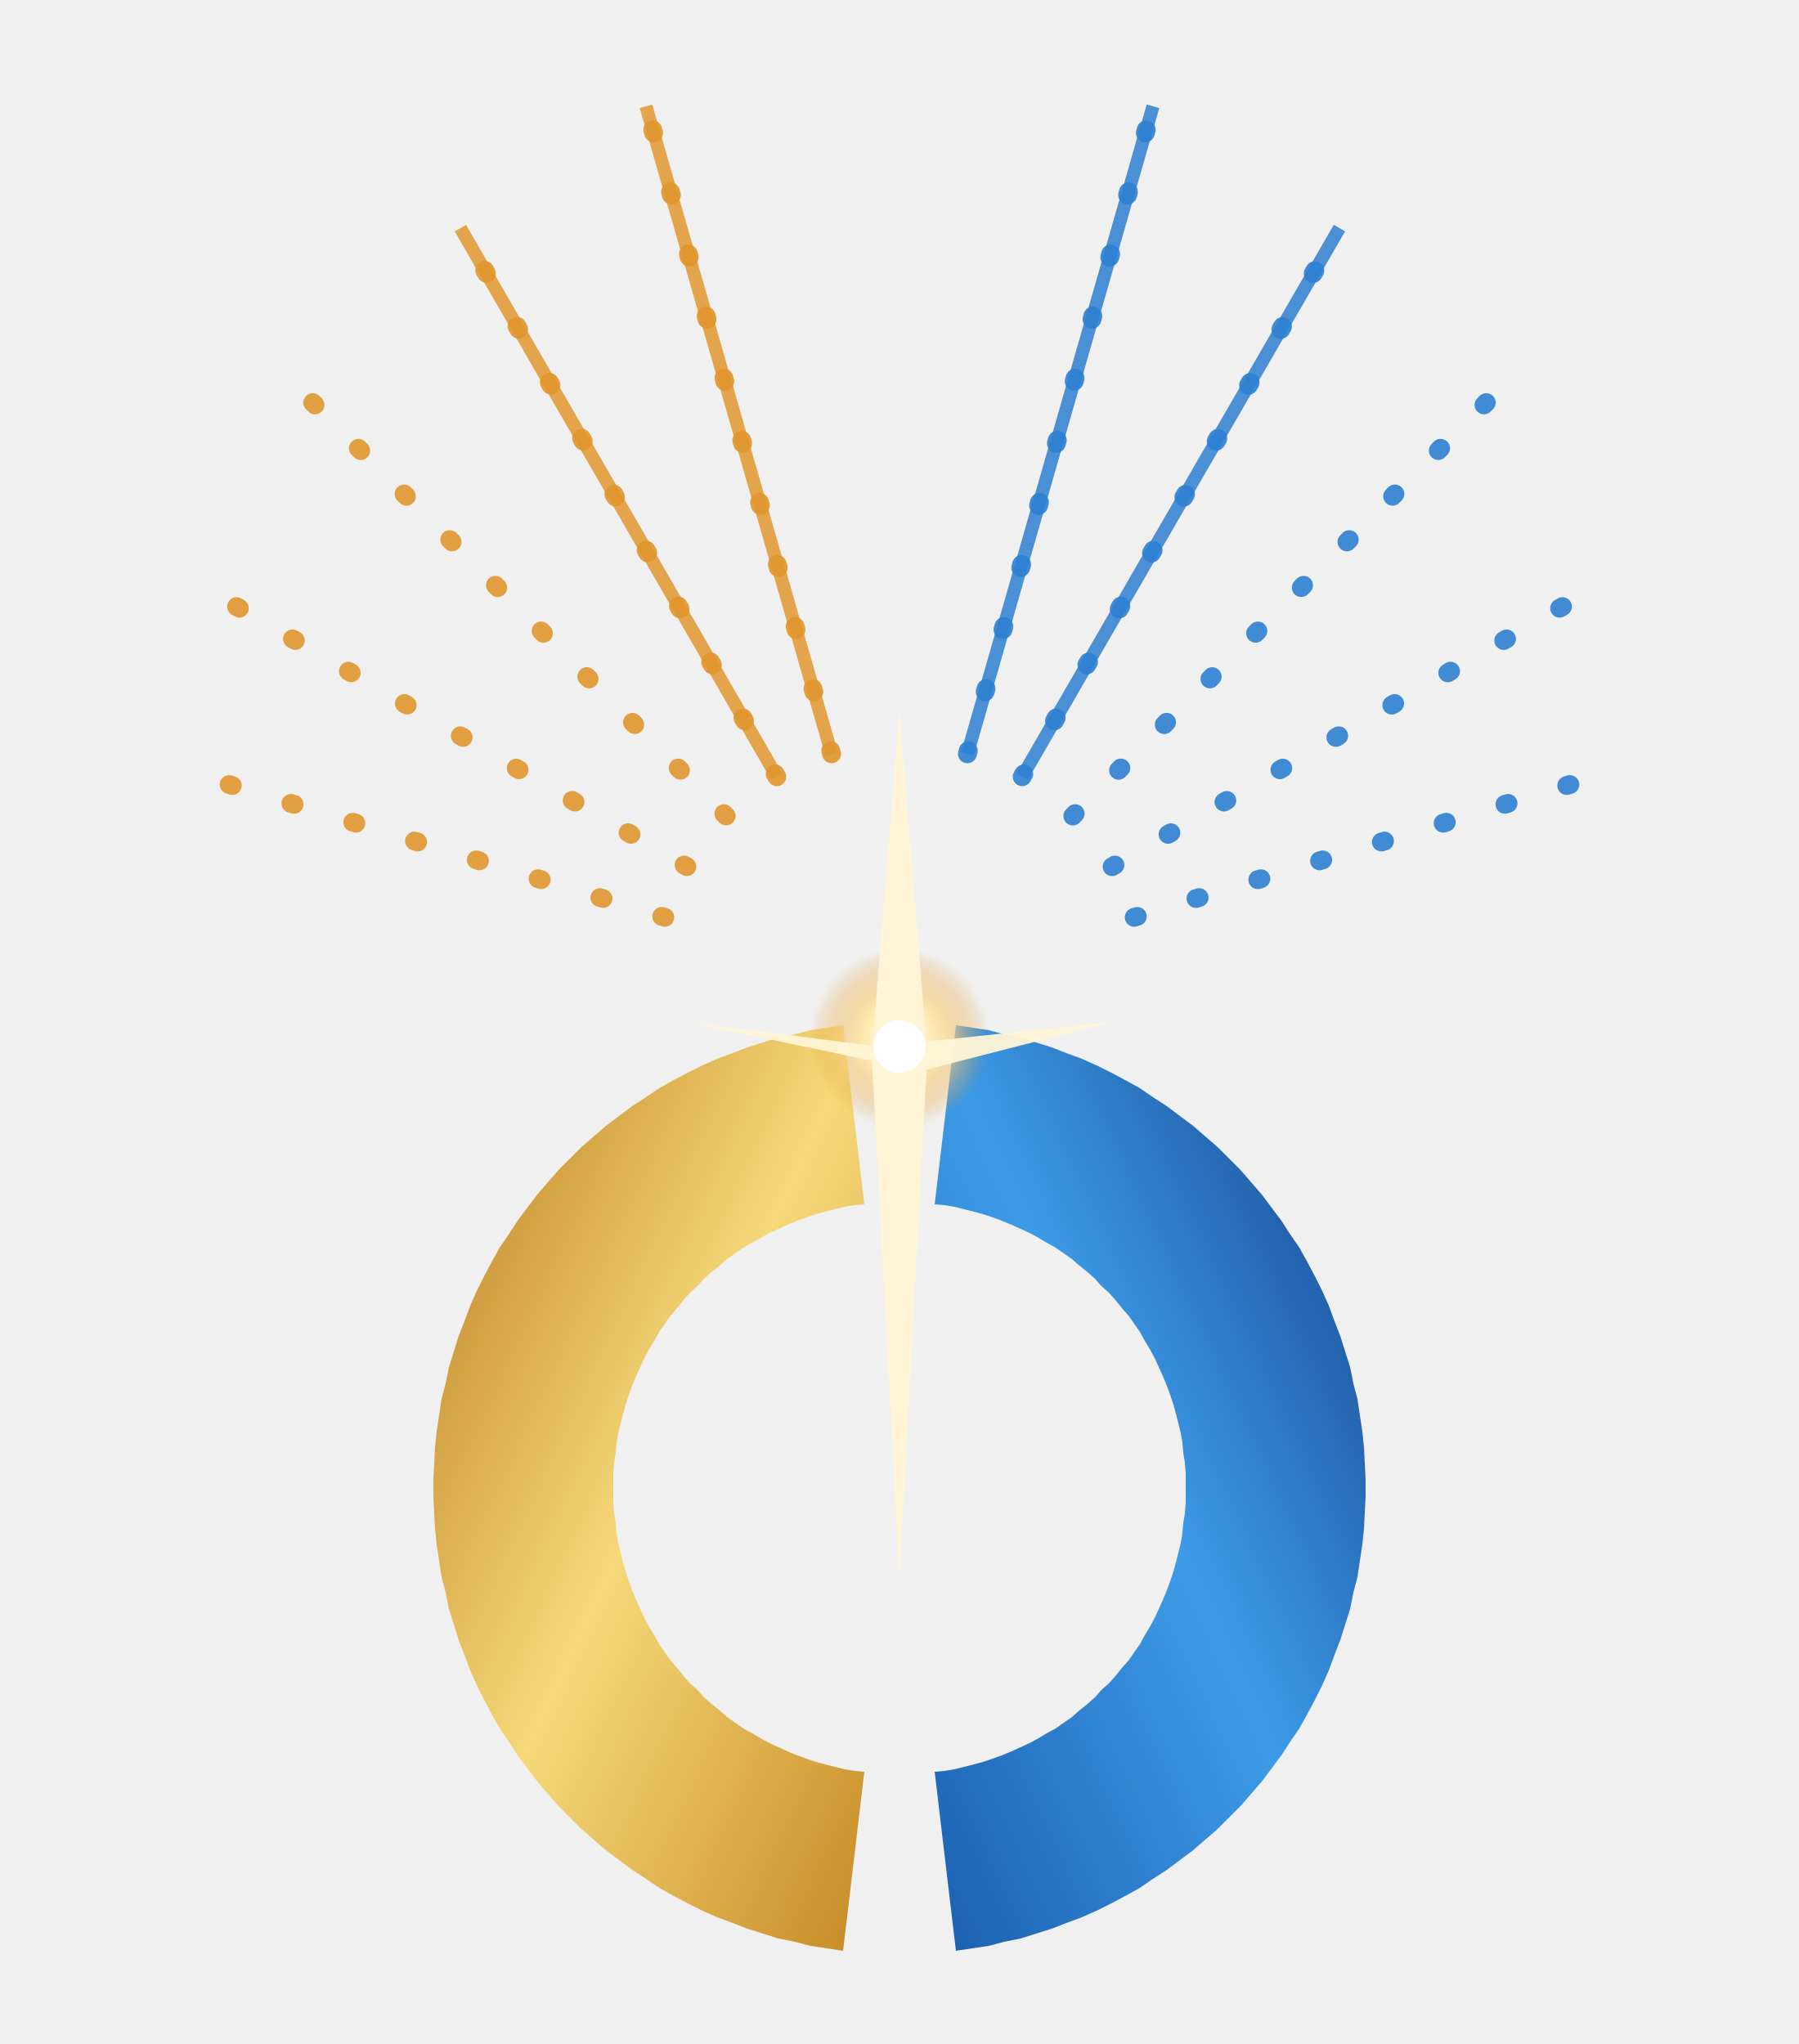
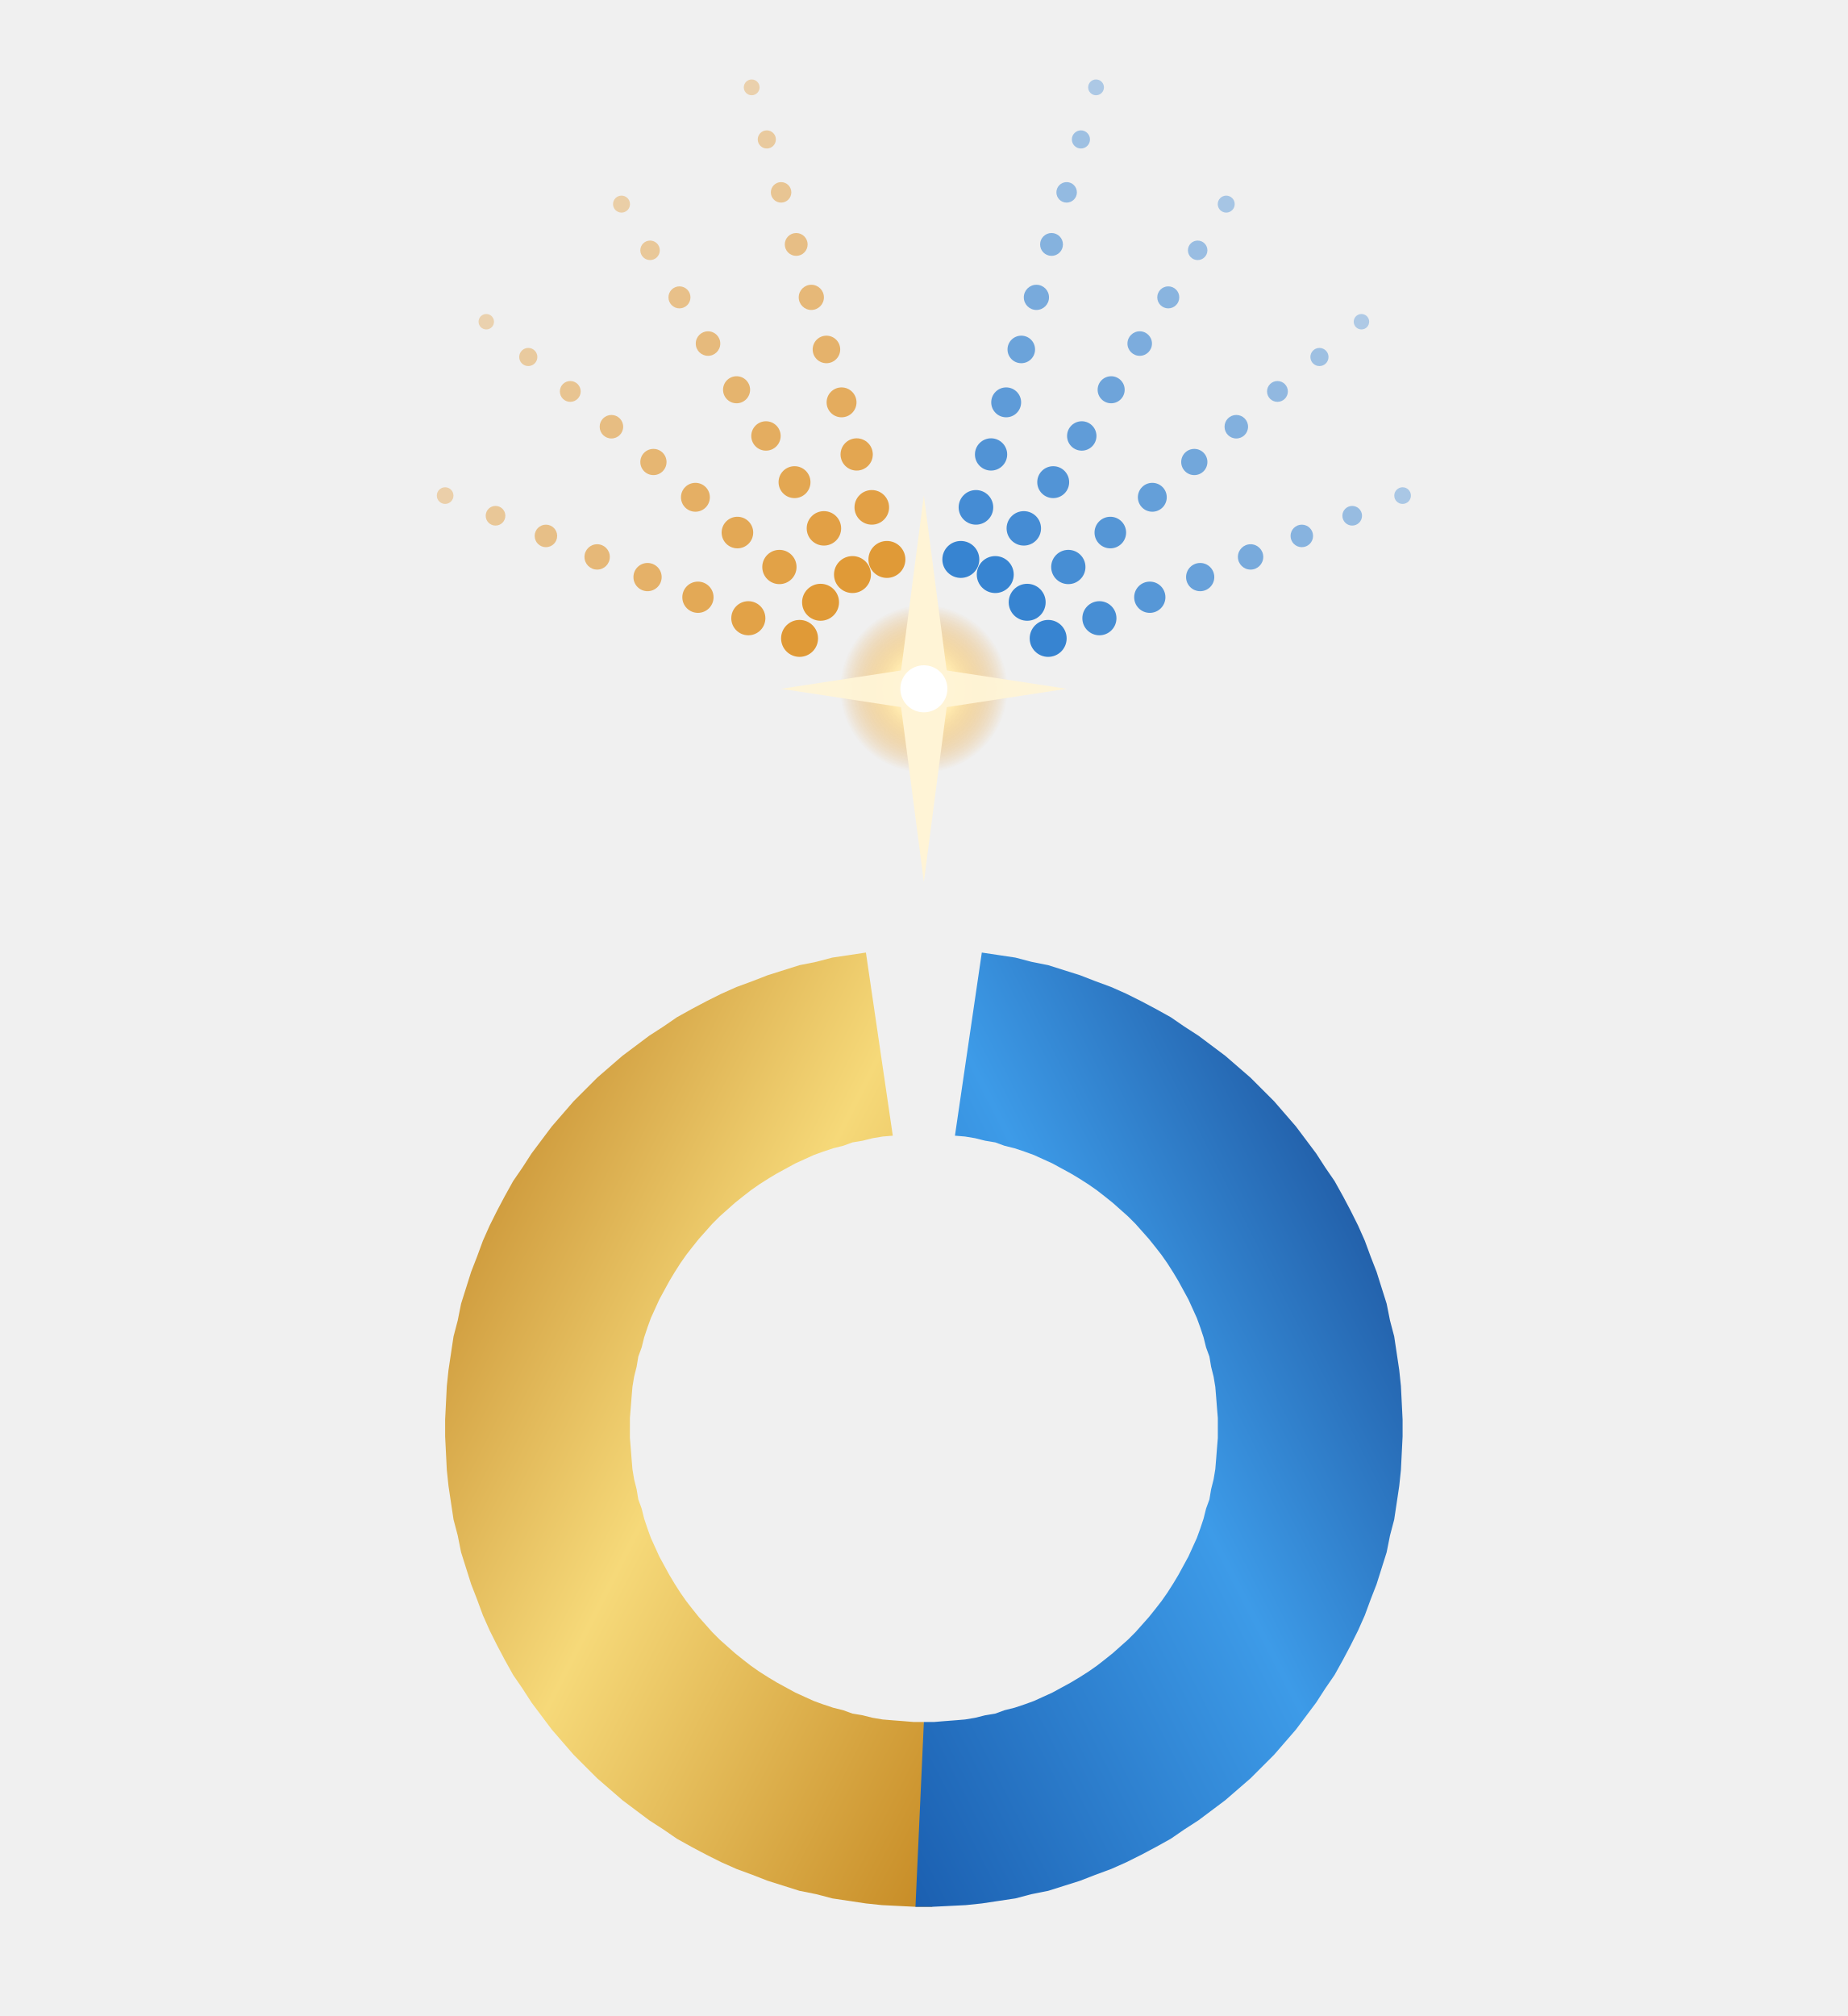
- <svg xmlns="http://www.w3.org/2000/svg" viewBox="0 0 220 250">
+ <svg xmlns="http://www.w3.org/2000/svg" viewBox="0 0 220 240">
  <defs>
    <linearGradient id="gold" x1="0" y1="0" x2="1" y2="1">
      <stop offset="0" stop-color="#B9791C" />
      <stop offset="0.5" stop-color="#F6D979" />
      <stop offset="1" stop-color="#C68A24" />
    </linearGradient>
    <linearGradient id="blue" x1="1" y1="0" x2="0" y2="1">
      <stop offset="0" stop-color="#133E86" />
      <stop offset="0.5" stop-color="#3D9BE8" />
      <stop offset="1" stop-color="#1B5FB0" />
    </linearGradient>
    <radialGradient id="spark" cx="0.5" cy="0.5" r="0.5">
      <stop offset="0" stop-color="#FFFFFF" />
      <stop offset="0.4" stop-color="#FFE9AE" />
      <stop offset="1" stop-color="#E0962E" stop-opacity="0" />
    </radialGradient>
  </defs>
-   <line x1="101.7" y1="92.2" x2="79.0" y2="13.0" stroke="#E0962E" stroke-width="1.6" opacity="0.85" />
-   <line x1="101.7" y1="92.2" x2="79.0" y2="13.0" stroke="#E0962E" stroke-width="2.3" stroke-linecap="round" stroke-dasharray="0.4 7.5" opacity="0.9" />
-   <line x1="118.3" y1="92.2" x2="141.0" y2="13.0" stroke="#2E7FD0" stroke-width="1.6" opacity="0.85" />
-   <line x1="118.3" y1="92.2" x2="141.0" y2="13.0" stroke="#2E7FD0" stroke-width="2.3" stroke-linecap="round" stroke-dasharray="0.4 7.5" opacity="0.9" />
-   <line x1="95.0" y1="95.0" x2="56.3" y2="27.9" stroke="#E0962E" stroke-width="1.6" opacity="0.85" />
-   <line x1="95.0" y1="95.0" x2="56.3" y2="27.9" stroke="#E0962E" stroke-width="2.3" stroke-linecap="round" stroke-dasharray="0.4 7.5" opacity="0.9" />
-   <line x1="125.0" y1="95.0" x2="163.8" y2="27.9" stroke="#2E7FD0" stroke-width="1.6" opacity="0.85" />
-   <line x1="125.0" y1="95.0" x2="163.8" y2="27.9" stroke="#2E7FD0" stroke-width="2.3" stroke-linecap="round" stroke-dasharray="0.4 7.5" opacity="0.9" />
-   <line x1="88.8" y1="99.8" x2="37.7" y2="48.7" stroke="#E0962E" stroke-width="2.3" stroke-linecap="round" stroke-dasharray="0.4 7.5" opacity="0.9" />
-   <line x1="131.2" y1="99.8" x2="182.3" y2="48.7" stroke="#2E7FD0" stroke-width="2.3" stroke-linecap="round" stroke-dasharray="0.4 7.5" opacity="0.9" />
-   <line x1="84.0" y1="106.0" x2="26.0" y2="72.5" stroke="#E0962E" stroke-width="2.3" stroke-linecap="round" stroke-dasharray="0.4 7.5" opacity="0.9" />
-   <line x1="136.0" y1="106.0" x2="194.0" y2="72.5" stroke="#2E7FD0" stroke-width="2.3" stroke-linecap="round" stroke-dasharray="0.4 7.5" opacity="0.9" />
-   <line x1="81.3" y1="112.2" x2="21.6" y2="94.0" stroke="#E0962E" stroke-width="2.3" stroke-linecap="round" stroke-dasharray="0.4 7.5" opacity="0.9" />
-   <line x1="138.7" y1="112.2" x2="198.4" y2="94.0" stroke="#2E7FD0" stroke-width="2.3" stroke-linecap="round" stroke-dasharray="0.4 7.5" opacity="0.9" />
-   <path d="M103.1,125.4 L101.1,125.7 L99.1,126.0 L97.2,126.5 L95.2,126.9 L93.3,127.5 L91.4,128.1 L89.6,128.8 L87.7,129.5 L85.9,130.3 L84.1,131.2 L82.4,132.1 L80.6,133.1 L79.0,134.2 L77.3,135.3 L75.7,136.5 L74.1,137.7 L72.6,139.0 L71.1,140.3 L69.7,141.7 L68.3,143.1 L67.0,144.6 L65.7,146.1 L64.5,147.7 L63.3,149.3 L62.2,151.0 L61.1,152.6 L60.1,154.4 L59.2,156.1 L58.3,157.9 L57.5,159.7 L56.8,161.6 L56.1,163.4 L55.5,165.3 L54.9,167.2 L54.5,169.2 L54.0,171.1 L53.7,173.1 L53.4,175.1 L53.2,177.0 L53.1,179.0 L53.0,181.0 L53.0,183.0 L53.1,185.0 L53.2,187.0 L53.4,188.9 L53.7,190.9 L54.0,192.9 L54.5,194.8 L54.9,196.8 L55.5,198.7 L56.1,200.6 L56.8,202.4 L57.5,204.3 L58.3,206.1 L59.2,207.9 L60.1,209.6 L61.1,211.4 L62.2,213.0 L63.3,214.7 L64.5,216.3 L65.7,217.9 L67.0,219.4 L68.3,220.9 L69.7,222.3 L71.1,223.7 L72.6,225.0 L74.1,226.3 L75.7,227.5 L77.3,228.7 L79.0,229.8 L80.6,230.9 L82.4,231.9 L84.1,232.8 L85.9,233.7 L87.7,234.5 L89.6,235.2 L91.4,235.9 L93.3,236.5 L95.2,237.1 L97.2,237.5 L99.1,238.0 L101.1,238.3 L103.1,238.6 L105.7,216.7 L104.5,216.6 L103.3,216.4 L102.1,216.1 L100.9,215.8 L99.8,215.5 L98.6,215.1 L97.5,214.7 L96.3,214.2 L95.2,213.7 L94.1,213.2 L93.0,212.6 L92.0,212.0 L90.9,211.4 L89.9,210.7 L88.9,210.0 L88.0,209.2 L87.0,208.4 L86.1,207.6 L85.3,206.7 L84.4,205.9 L83.6,205.0 L82.8,204.0 L82.0,203.1 L81.3,202.1 L80.6,201.1 L80.0,200.0 L79.4,199.0 L78.8,197.9 L78.3,196.8 L77.8,195.7 L77.3,194.5 L76.9,193.4 L76.5,192.2 L76.2,191.1 L75.9,189.9 L75.6,188.7 L75.4,187.5 L75.3,186.3 L75.1,185.1 L75.0,183.8 L75.0,182.6 L75.0,181.4 L75.0,180.2 L75.1,178.9 L75.3,177.7 L75.4,176.5 L75.6,175.3 L75.9,174.1 L76.2,172.9 L76.5,171.8 L76.9,170.6 L77.3,169.5 L77.8,168.3 L78.3,167.2 L78.8,166.1 L79.4,165.0 L80.0,164.0 L80.6,162.9 L81.3,161.9 L82.0,160.9 L82.8,160.0 L83.6,159.0 L84.4,158.1 L85.3,157.3 L86.1,156.4 L87.0,155.6 L88.0,154.8 L88.9,154.0 L89.9,153.3 L90.9,152.6 L92.0,152.0 L93.0,151.4 L94.1,150.8 L95.2,150.3 L96.3,149.8 L97.5,149.3 L98.6,148.9 L99.8,148.5 L100.9,148.2 L102.1,147.9 L103.3,147.6 L104.5,147.4 L105.7,147.3 Z" fill="url(#gold)" />
-   <path d="M116.9,125.4 L118.9,125.7 L120.9,126.0 L122.8,126.5 L124.8,126.9 L126.7,127.5 L128.6,128.1 L130.4,128.8 L132.3,129.5 L134.1,130.3 L135.9,131.2 L137.6,132.1 L139.4,133.1 L141.0,134.2 L142.7,135.3 L144.3,136.5 L145.9,137.7 L147.4,139.0 L148.9,140.3 L150.3,141.7 L151.7,143.1 L153.0,144.6 L154.3,146.1 L155.5,147.7 L156.7,149.3 L157.8,151.0 L158.9,152.6 L159.9,154.4 L160.8,156.1 L161.7,157.9 L162.5,159.7 L163.2,161.6 L163.9,163.4 L164.5,165.3 L165.1,167.2 L165.5,169.2 L166.0,171.1 L166.3,173.1 L166.6,175.1 L166.8,177.0 L166.9,179.0 L167.0,181.0 L167.0,183.0 L166.9,185.0 L166.8,187.0 L166.6,188.9 L166.3,190.9 L166.0,192.9 L165.5,194.8 L165.1,196.8 L164.5,198.7 L163.9,200.6 L163.2,202.4 L162.5,204.3 L161.7,206.1 L160.8,207.9 L159.9,209.6 L158.9,211.4 L157.8,213.0 L156.7,214.7 L155.5,216.3 L154.3,217.9 L153.0,219.4 L151.7,220.9 L150.3,222.3 L148.9,223.7 L147.4,225.0 L145.9,226.3 L144.3,227.5 L142.7,228.7 L141.0,229.8 L139.4,230.9 L137.6,231.9 L135.9,232.8 L134.1,233.7 L132.3,234.5 L130.4,235.2 L128.6,235.9 L126.7,236.5 L124.8,237.1 L122.8,237.5 L120.9,238.0 L118.9,238.3 L116.9,238.6 L114.3,216.7 L115.5,216.6 L116.7,216.4 L117.9,216.1 L119.1,215.8 L120.2,215.5 L121.4,215.1 L122.5,214.7 L123.7,214.2 L124.8,213.7 L125.9,213.2 L127.0,212.6 L128.0,212.0 L129.1,211.4 L130.1,210.7 L131.1,210.0 L132.0,209.2 L133.0,208.4 L133.9,207.6 L134.7,206.7 L135.6,205.9 L136.4,205.0 L137.2,204.0 L138.0,203.1 L138.7,202.1 L139.4,201.1 L140.0,200.0 L140.6,199.0 L141.2,197.9 L141.7,196.8 L142.2,195.7 L142.7,194.5 L143.1,193.4 L143.5,192.2 L143.8,191.1 L144.1,189.9 L144.4,188.7 L144.6,187.5 L144.7,186.3 L144.9,185.1 L145.0,183.8 L145.0,182.6 L145.0,181.4 L145.0,180.2 L144.9,178.9 L144.7,177.7 L144.6,176.5 L144.4,175.3 L144.1,174.1 L143.8,172.9 L143.5,171.8 L143.1,170.6 L142.7,169.5 L142.2,168.3 L141.7,167.2 L141.2,166.1 L140.6,165.0 L140.0,164.0 L139.4,162.9 L138.7,161.9 L138.0,160.9 L137.2,160.0 L136.4,159.0 L135.6,158.1 L134.7,157.3 L133.9,156.4 L133.0,155.6 L132.0,154.8 L131.1,154.0 L130.1,153.3 L129.1,152.6 L128.0,152.0 L127.0,151.4 L125.9,150.8 L124.8,150.3 L123.7,149.8 L122.5,149.3 L121.4,148.9 L120.2,148.5 L119.1,148.2 L117.9,147.9 L116.7,147.6 L115.5,147.4 L114.3,147.3 Z" fill="url(#blue)" />
-   <circle cx="110" cy="127" r="11" fill="url(#spark)" />
-   <polygon points="110,87 113.4,129 110,193 106.6,129" fill="#FFF4D6" />
-   <polygon points="84,125 107.4,128 136,125 112.6,131" fill="#FFF4D6" opacity="0.95" />
-   <circle cx="110" cy="128" r="3.2" fill="#FFFFFF" />
+   <circle cx="105.6" cy="66.6" r="2.20" fill="#E0962E" opacity="0.95" />
+   <circle cx="103.8" cy="60.4" r="2.06" fill="#E0962E" opacity="0.88" />
+   <circle cx="102.0" cy="54.1" r="1.92" fill="#E0962E" opacity="0.82" />
+   <circle cx="100.2" cy="47.9" r="1.78" fill="#E0962E" opacity="0.75" />
+   <circle cx="98.4" cy="41.6" r="1.64" fill="#E0962E" opacity="0.68" />
+   <circle cx="96.6" cy="35.4" r="1.50" fill="#E0962E" opacity="0.62" />
+   <circle cx="94.8" cy="29.1" r="1.36" fill="#E0962E" opacity="0.55" />
+   <circle cx="93.0" cy="22.9" r="1.22" fill="#E0962E" opacity="0.48" />
+   <circle cx="91.3" cy="16.6" r="1.08" fill="#E0962E" opacity="0.42" />
+   <circle cx="89.5" cy="10.4" r="0.94" fill="#E0962E" opacity="0.35" />
+   <circle cx="114.4" cy="66.6" r="2.20" fill="#2E7FD0" opacity="0.95" />
+   <circle cx="116.2" cy="60.4" r="2.06" fill="#2E7FD0" opacity="0.88" />
+   <circle cx="118.0" cy="54.1" r="1.92" fill="#2E7FD0" opacity="0.82" />
+   <circle cx="119.8" cy="47.9" r="1.78" fill="#2E7FD0" opacity="0.75" />
+   <circle cx="121.6" cy="41.6" r="1.64" fill="#2E7FD0" opacity="0.68" />
+   <circle cx="123.4" cy="35.4" r="1.50" fill="#2E7FD0" opacity="0.62" />
+   <circle cx="125.2" cy="29.1" r="1.36" fill="#2E7FD0" opacity="0.55" />
+   <circle cx="127.0" cy="22.9" r="1.22" fill="#2E7FD0" opacity="0.48" />
+   <circle cx="128.7" cy="16.6" r="1.08" fill="#2E7FD0" opacity="0.42" />
+   <circle cx="130.5" cy="10.4" r="0.94" fill="#2E7FD0" opacity="0.35" />
+   <circle cx="101.5" cy="68.4" r="2.20" fill="#E0962E" opacity="0.95" />
+   <circle cx="98.1" cy="62.9" r="2.05" fill="#E0962E" opacity="0.88" />
+   <circle cx="94.6" cy="57.4" r="1.90" fill="#E0962E" opacity="0.81" />
+   <circle cx="91.2" cy="51.9" r="1.75" fill="#E0962E" opacity="0.74" />
+   <circle cx="87.7" cy="46.4" r="1.61" fill="#E0962E" opacity="0.67" />
+   <circle cx="84.3" cy="40.9" r="1.46" fill="#E0962E" opacity="0.60" />
+   <circle cx="80.9" cy="35.4" r="1.31" fill="#E0962E" opacity="0.53" />
+   <circle cx="77.4" cy="29.8" r="1.16" fill="#E0962E" opacity="0.45" />
+   <circle cx="74.0" cy="24.3" r="1.01" fill="#E0962E" opacity="0.38" />
+   <circle cx="118.5" cy="68.4" r="2.20" fill="#2E7FD0" opacity="0.95" />
+   <circle cx="121.9" cy="62.9" r="2.05" fill="#2E7FD0" opacity="0.88" />
+   <circle cx="125.4" cy="57.4" r="1.90" fill="#2E7FD0" opacity="0.81" />
+   <circle cx="128.8" cy="51.9" r="1.75" fill="#2E7FD0" opacity="0.74" />
+   <circle cx="132.3" cy="46.4" r="1.61" fill="#2E7FD0" opacity="0.67" />
+   <circle cx="135.7" cy="40.9" r="1.46" fill="#2E7FD0" opacity="0.60" />
+   <circle cx="139.1" cy="35.4" r="1.31" fill="#2E7FD0" opacity="0.53" />
+   <circle cx="142.6" cy="29.8" r="1.16" fill="#2E7FD0" opacity="0.45" />
+   <circle cx="146.0" cy="24.3" r="1.01" fill="#2E7FD0" opacity="0.38" />
+   <circle cx="97.7" cy="71.7" r="2.20" fill="#E0962E" opacity="0.95" />
+   <circle cx="92.8" cy="67.5" r="2.04" fill="#E0962E" opacity="0.87" />
+   <circle cx="87.8" cy="63.4" r="1.88" fill="#E0962E" opacity="0.80" />
+   <circle cx="82.8" cy="59.2" r="1.72" fill="#E0962E" opacity="0.72" />
+   <circle cx="77.8" cy="55.0" r="1.56" fill="#E0962E" opacity="0.65" />
+   <circle cx="72.8" cy="50.8" r="1.40" fill="#E0962E" opacity="0.57" />
+   <circle cx="67.9" cy="46.6" r="1.24" fill="#E0962E" opacity="0.49" />
+   <circle cx="62.9" cy="42.5" r="1.08" fill="#E0962E" opacity="0.42" />
+   <circle cx="57.9" cy="38.3" r="0.92" fill="#E0962E" opacity="0.34" />
+   <circle cx="122.3" cy="71.7" r="2.20" fill="#2E7FD0" opacity="0.95" />
+   <circle cx="127.2" cy="67.5" r="2.04" fill="#2E7FD0" opacity="0.87" />
+   <circle cx="132.2" cy="63.4" r="1.88" fill="#2E7FD0" opacity="0.80" />
+   <circle cx="137.2" cy="59.2" r="1.72" fill="#2E7FD0" opacity="0.72" />
+   <circle cx="142.2" cy="55.0" r="1.56" fill="#2E7FD0" opacity="0.65" />
+   <circle cx="147.2" cy="50.8" r="1.40" fill="#2E7FD0" opacity="0.57" />
+   <circle cx="152.1" cy="46.6" r="1.24" fill="#2E7FD0" opacity="0.49" />
+   <circle cx="157.1" cy="42.5" r="1.08" fill="#2E7FD0" opacity="0.42" />
+   <circle cx="162.1" cy="38.3" r="0.92" fill="#2E7FD0" opacity="0.34" />
+   <circle cx="95.2" cy="76.0" r="2.20" fill="#E0962E" opacity="0.95" />
+   <circle cx="89.1" cy="73.6" r="2.03" fill="#E0962E" opacity="0.87" />
+   <circle cx="83.1" cy="71.1" r="1.86" fill="#E0962E" opacity="0.79" />
+   <circle cx="77.1" cy="68.7" r="1.68" fill="#E0962E" opacity="0.70" />
+   <circle cx="71.1" cy="66.3" r="1.51" fill="#E0962E" opacity="0.62" />
+   <circle cx="65.0" cy="63.8" r="1.34" fill="#E0962E" opacity="0.54" />
+   <circle cx="59.0" cy="61.4" r="1.17" fill="#E0962E" opacity="0.46" />
+   <circle cx="53.0" cy="59.0" r="0.99" fill="#E0962E" opacity="0.37" />
+   <circle cx="124.8" cy="76.0" r="2.20" fill="#2E7FD0" opacity="0.95" />
+   <circle cx="130.9" cy="73.6" r="2.03" fill="#2E7FD0" opacity="0.87" />
+   <circle cx="136.9" cy="71.1" r="1.86" fill="#2E7FD0" opacity="0.79" />
+   <circle cx="142.9" cy="68.7" r="1.68" fill="#2E7FD0" opacity="0.70" />
+   <circle cx="148.9" cy="66.3" r="1.51" fill="#2E7FD0" opacity="0.62" />
+   <circle cx="155.0" cy="63.8" r="1.34" fill="#2E7FD0" opacity="0.54" />
+   <circle cx="161.0" cy="61.4" r="1.17" fill="#2E7FD0" opacity="0.46" />
+   <circle cx="167.0" cy="59.0" r="0.99" fill="#2E7FD0" opacity="0.37" />
+   <path d="M103.1,113.4 L101.1,113.7 L99.1,114.0 L97.2,114.5 L95.2,114.9 L93.3,115.5 L91.4,116.1 L89.6,116.8 L87.7,117.5 L85.9,118.3 L84.1,119.2 L82.4,120.1 L80.6,121.1 L79.0,122.2 L77.3,123.3 L75.7,124.5 L74.1,125.7 L72.6,127.0 L71.1,128.3 L69.7,129.7 L68.3,131.1 L67.0,132.6 L65.7,134.1 L64.5,135.7 L63.3,137.3 L62.2,139.0 L61.1,140.6 L60.1,142.4 L59.2,144.1 L58.3,145.9 L57.5,147.7 L56.8,149.6 L56.1,151.4 L55.5,153.3 L54.9,155.2 L54.5,157.2 L54.0,159.1 L53.7,161.1 L53.4,163.1 L53.2,165.0 L53.1,167.0 L53.0,169.0 L53.0,171.0 L53.1,173.0 L53.2,175.0 L53.4,176.9 L53.7,178.9 L54.0,180.9 L54.5,182.8 L54.9,184.8 L55.5,186.7 L56.1,188.6 L56.8,190.4 L57.5,192.3 L58.3,194.1 L59.2,195.9 L60.1,197.6 L61.1,199.4 L62.2,201.0 L63.3,202.7 L64.5,204.3 L65.7,205.9 L67.0,207.4 L68.3,208.9 L69.7,210.3 L71.1,211.7 L72.6,213.0 L74.1,214.3 L75.7,215.5 L77.3,216.7 L79.0,217.8 L80.6,218.9 L82.4,219.9 L84.1,220.8 L85.9,221.7 L87.7,222.5 L89.6,223.2 L91.4,223.9 L93.3,224.5 L95.2,225.1 L97.2,225.5 L99.1,226.0 L101.1,226.3 L103.1,226.6 L105.0,226.8 L107.0,226.9 L109.0,227.0 L111.0,227.0 L110.0,205.0 L108.8,205.0 L107.6,204.9 L106.3,204.8 L105.1,204.7 L103.9,204.5 L102.7,204.2 L101.5,204.0 L100.4,203.6 L99.2,203.3 L98.0,202.9 L96.9,202.5 L95.8,202.0 L94.7,201.5 L93.6,200.9 L92.5,200.3 L91.5,199.7 L90.4,199.0 L89.4,198.3 L88.5,197.6 L87.5,196.8 L86.6,196.0 L85.7,195.2 L84.8,194.3 L84.0,193.4 L83.2,192.5 L82.4,191.5 L81.7,190.6 L81.0,189.6 L80.3,188.5 L79.7,187.5 L79.1,186.4 L78.5,185.3 L78.0,184.2 L77.5,183.1 L77.1,182.0 L76.7,180.8 L76.4,179.6 L76.0,178.5 L75.8,177.3 L75.5,176.1 L75.3,174.9 L75.2,173.7 L75.1,172.4 L75.0,171.2 L75.0,170.0 L75.0,168.8 L75.1,167.6 L75.2,166.3 L75.3,165.1 L75.5,163.9 L75.8,162.7 L76.0,161.5 L76.4,160.4 L76.7,159.2 L77.1,158.0 L77.5,156.9 L78.0,155.8 L78.5,154.7 L79.1,153.6 L79.7,152.5 L80.3,151.5 L81.0,150.4 L81.7,149.4 L82.4,148.5 L83.2,147.5 L84.0,146.6 L84.8,145.7 L85.7,144.8 L86.6,144.0 L87.5,143.2 L88.5,142.4 L89.4,141.7 L90.4,141.0 L91.5,140.3 L92.5,139.7 L93.6,139.1 L94.7,138.5 L95.8,138.0 L96.9,137.5 L98.0,137.1 L99.2,136.7 L100.4,136.4 L101.5,136.0 L102.7,135.8 L103.9,135.5 L105.1,135.3 L106.3,135.2 Z" fill="url(#gold)" />
+   <path d="M116.9,113.4 L118.9,113.7 L120.9,114.0 L122.8,114.5 L124.8,114.9 L126.7,115.5 L128.6,116.1 L130.4,116.8 L132.3,117.5 L134.1,118.3 L135.9,119.2 L137.6,120.1 L139.4,121.1 L141.0,122.2 L142.7,123.3 L144.3,124.5 L145.9,125.7 L147.4,127.0 L148.9,128.3 L150.3,129.7 L151.7,131.1 L153.0,132.6 L154.3,134.1 L155.5,135.7 L156.7,137.3 L157.8,139.0 L158.9,140.6 L159.9,142.4 L160.8,144.1 L161.7,145.9 L162.5,147.7 L163.2,149.6 L163.9,151.4 L164.5,153.3 L165.1,155.2 L165.5,157.2 L166.0,159.1 L166.3,161.1 L166.6,163.1 L166.8,165.0 L166.9,167.0 L167.0,169.0 L167.0,171.0 L166.9,173.0 L166.8,175.0 L166.6,176.9 L166.3,178.9 L166.0,180.9 L165.5,182.8 L165.1,184.8 L164.5,186.7 L163.9,188.6 L163.2,190.4 L162.5,192.3 L161.7,194.1 L160.8,195.9 L159.9,197.6 L158.9,199.4 L157.8,201.0 L156.7,202.7 L155.5,204.3 L154.3,205.9 L153.0,207.4 L151.7,208.9 L150.3,210.3 L148.9,211.7 L147.4,213.0 L145.9,214.3 L144.3,215.5 L142.7,216.7 L141.0,217.8 L139.4,218.9 L137.6,219.9 L135.9,220.8 L134.1,221.7 L132.3,222.5 L130.4,223.2 L128.6,223.9 L126.7,224.5 L124.8,225.1 L122.8,225.5 L120.9,226.0 L118.9,226.3 L116.9,226.6 L115.0,226.8 L113.0,226.9 L111.0,227.0 L109.0,227.0 L110.0,205.0 L111.2,205.0 L112.4,204.9 L113.7,204.8 L114.9,204.7 L116.1,204.5 L117.3,204.2 L118.5,204.0 L119.6,203.6 L120.8,203.3 L122.0,202.9 L123.1,202.5 L124.2,202.0 L125.3,201.5 L126.4,200.9 L127.5,200.3 L128.5,199.7 L129.6,199.0 L130.6,198.3 L131.5,197.6 L132.5,196.8 L133.4,196.0 L134.3,195.2 L135.2,194.3 L136.0,193.4 L136.8,192.5 L137.6,191.5 L138.3,190.6 L139.0,189.6 L139.7,188.5 L140.3,187.5 L140.9,186.4 L141.5,185.3 L142.0,184.2 L142.5,183.1 L142.9,182.0 L143.3,180.8 L143.6,179.6 L144.0,178.5 L144.2,177.3 L144.5,176.1 L144.7,174.9 L144.8,173.7 L144.9,172.4 L145.0,171.2 L145.0,170.0 L145.0,168.8 L144.9,167.6 L144.8,166.3 L144.7,165.1 L144.5,163.9 L144.2,162.7 L144.0,161.5 L143.6,160.4 L143.3,159.2 L142.9,158.0 L142.5,156.9 L142.0,155.8 L141.5,154.7 L140.9,153.6 L140.3,152.5 L139.7,151.5 L139.0,150.4 L138.3,149.4 L137.6,148.5 L136.8,147.5 L136.0,146.6 L135.2,145.7 L134.3,144.8 L133.4,144.0 L132.5,143.2 L131.5,142.4 L130.6,141.7 L129.6,141.0 L128.5,140.3 L127.5,139.7 L126.4,139.1 L125.3,138.5 L124.2,138.0 L123.1,137.5 L122.0,137.1 L120.8,136.7 L119.6,136.4 L118.5,136.0 L117.3,135.8 L116.1,135.5 L114.9,135.3 L113.7,135.2 Z" fill="url(#blue)" />
+   <circle cx="110" cy="82" r="10" fill="url(#spark)" />
+   <polygon points="110,59 113,82 110,105 107,82" fill="#FFF4D6" />
+   <polygon points="93,82 110,84.6 127,82 110,79.4" fill="#FFF4D6" opacity="0.95" />
+   <circle cx="110" cy="82" r="2.8" fill="#FFFFFF" />
</svg>
